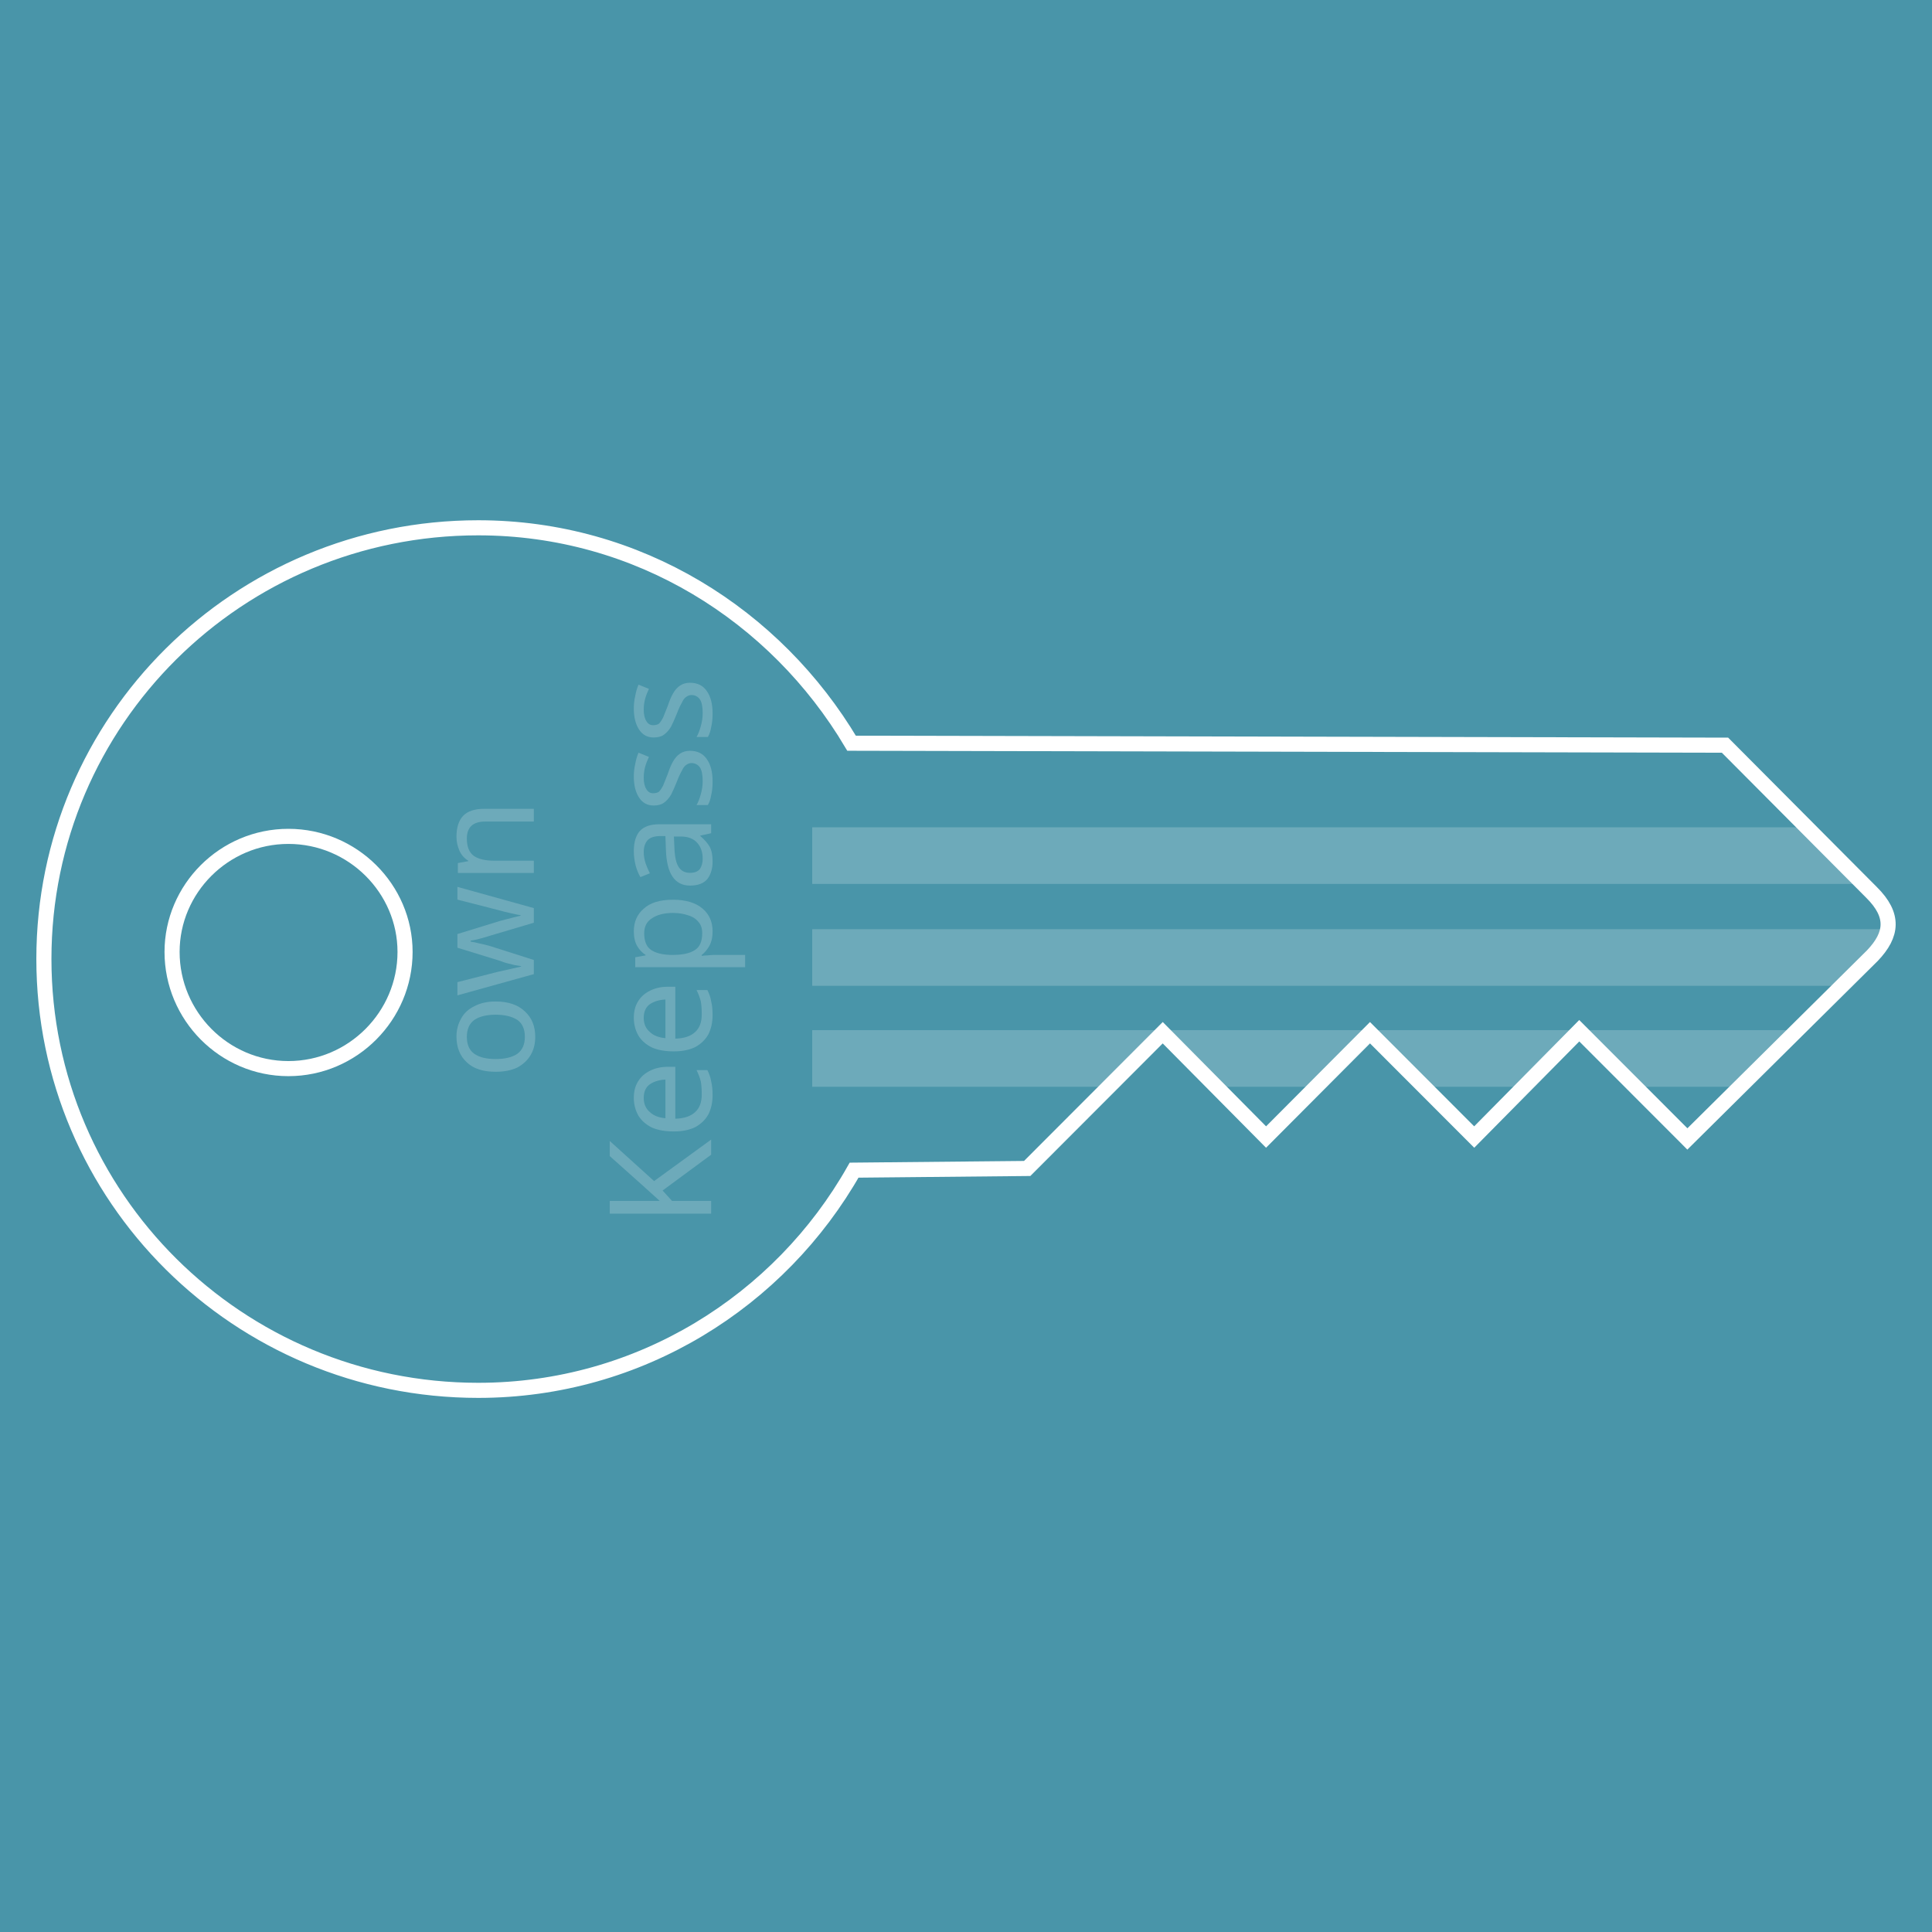
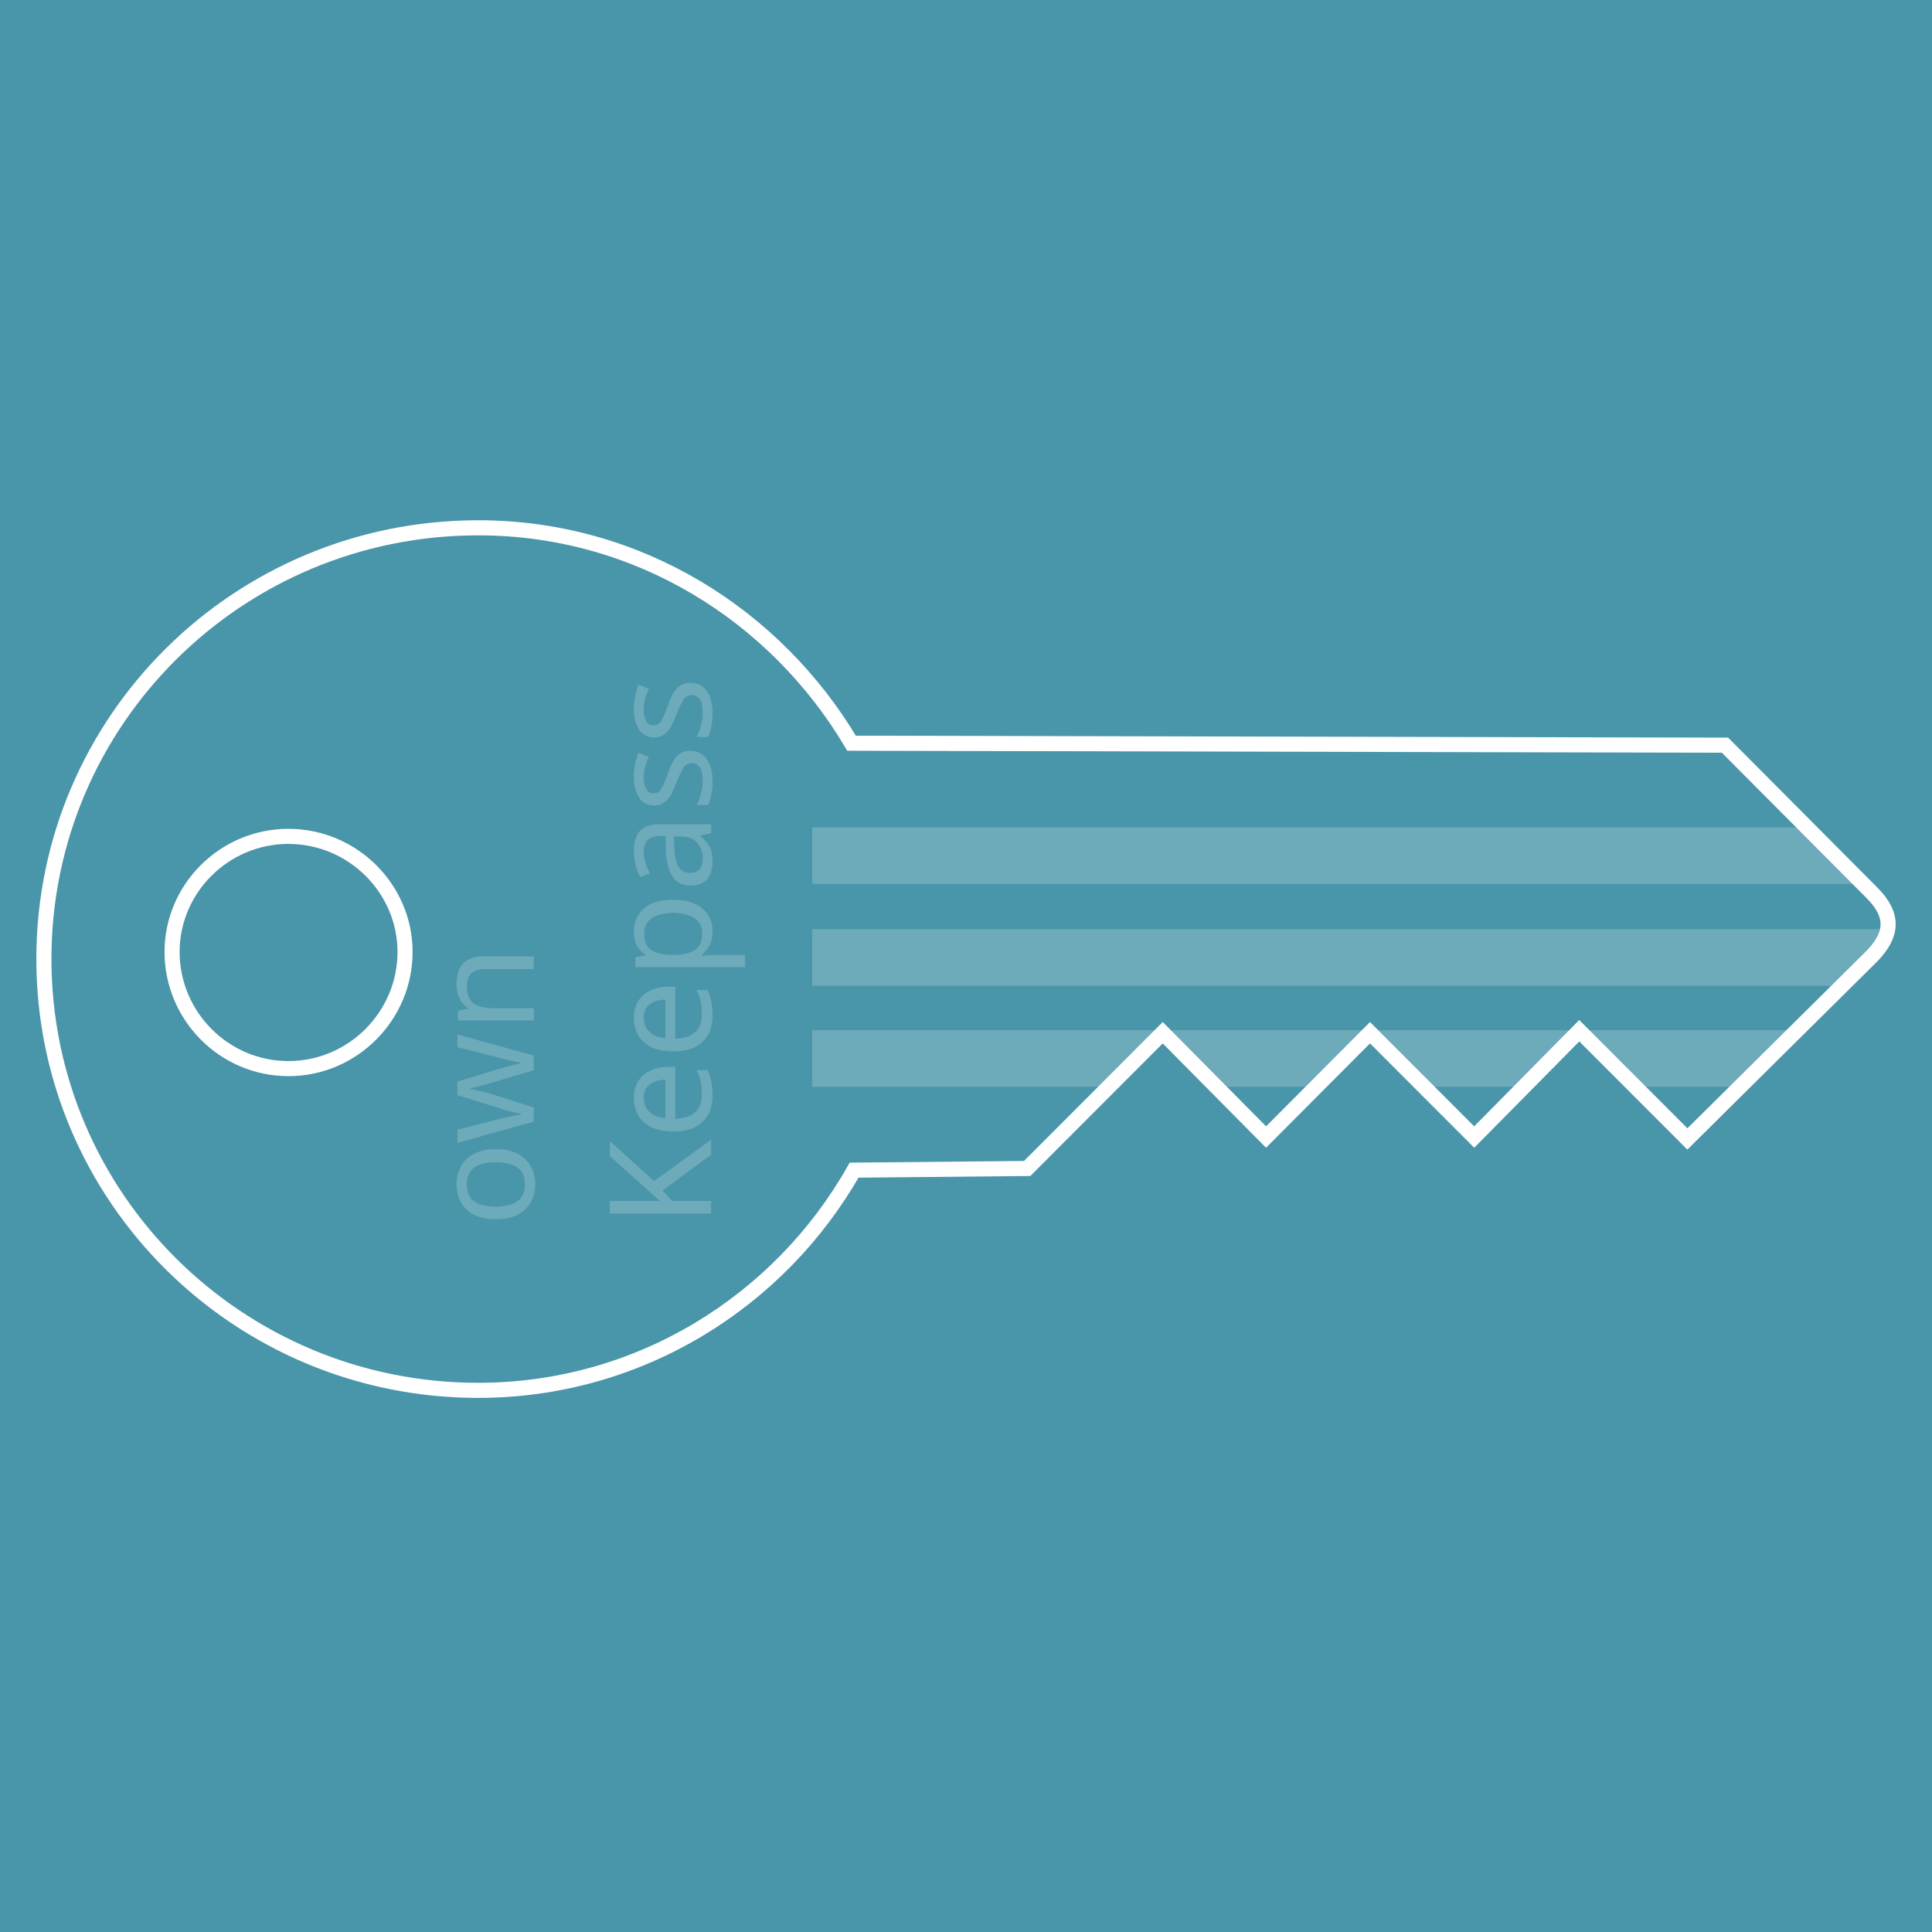
- <svg xmlns="http://www.w3.org/2000/svg" width="64" height="64" id="svg2985" version="1.1" style="enable-background:new">
-   <defs id="defs2987" />
-   <g id="layer3" style="display:inline" transform="translate(0,-32)">
-     <rect style="fill:#4995a9;fill-opacity:1" id="rect3884" width="64.164" height="64.328" x="-0.079" y="31.972" />
+ <svg xmlns="http://www.w3.org/2000/svg" id="svg2985" width="64" height="64" version="1.1" style="enable-background:new">
+   <g id="layer3" transform="translate(0,-32)" style="display:inline">
+     <rect style="fill:#4995a9;fill-opacity:1" id="rect3884" width="64.164" height="64.328" x="-.079" y="31.972" />
  </g>
  <g id="layer1" transform="translate(0,16)" style="display:inline">
-     <rect style="fill:#ffffff;display:none" id="rect3772" width="64.368" height="46.305" x="15.764" y="-7.337" />
-     <path style="fill:#ffffff;fill-opacity:0.2;display:inline;enable-background:new" d="m 26.906,27.406 0,1.875 34.812,0 -1.875,-1.875 z m 35.375,2.469 c 0.228,0.316 0.304,0.607 0.25,0.906 l -35.625,0 0,1.875 34.125,0 -1.438,1.469 -32.688,0 0,1.875 9.812,0 c 0.591,-0.512 1.533,-1.439 1.844,-1.75 l 1.719,1.75 3.312,0 c 1.106,-1.01 0.594,-0.528 1.812,-1.75 L 47.188,36 50.5,36 c 1.318,-1.281 0.637,-0.591 1.844,-1.812 l 1.812,1.812 0.031,0 3.531,0 c 1.277,-1.242 3.14,-3.101 4.344,-4.312 0.581,-0.61 0.705,-1.176 0.219,-1.812 z" transform="translate(0,-16)" id="path4890-3-7" />
-     <path id="path4890" d="m 55.917,21.749 -3.602,-3.605 -3.48,3.522 -3.452,-3.456 -3.443,3.456 -3.423,-3.456 -4.49,4.497 -5.734,0.056 c -2.451,4.33 -7.101,7.294 -12.451,7.294 -7.952,0 -14.388,-6.393 -14.388,-14.291 0,-7.898 6.436,-14.282 14.388,-14.282 5.295,0 9.851,2.9 12.367,7.136 l 28.934,0.065 4.856,4.879 c 0.758,0.753 0.692,1.394 0.028,2.091 l -6.308,6.25 M 9.554,19.399 c 2.133,0 3.864,-1.747 3.864,-3.865 0,-2.091 -1.73,-3.828 -3.864,-3.828 -2.134,0 -3.854,1.738 -3.854,3.828 0,2.118 1.722,3.865 3.854,3.865 z" style="fill:none;stroke:#ffffff;stroke-width:0.5;stroke-miterlimit:4;stroke-opacity:1;stroke-dasharray:none" />
-     <text xml:space="preserve" style="font-size:5px;font-style:normal;font-variant:normal;font-weight:500;font-stretch:normal;line-height:125%;letter-spacing:0px;word-spacing:0px;fill:#ffffff;fill-opacity:0.2;stroke:none;display:inline;enable-background:new;font-family:Ubuntu;-inkscape-font-specification:Ubuntu Medium" x="-24.658" y="17.685" id="text5019" transform="matrix(0,-1,1,0,0,0)">
-       <tspan id="tspan5021" x="-24.658" y="17.685" style="font-size:4.7px;font-weight:500;-inkscape-font-specification:Ubuntu Medium;fill:#ffffff;fill-opacity:0.2">    own</tspan>
-       <tspan x="-24.658" y="23.56" id="tspan5065" style="font-size:4.7px;font-weight:500;-inkscape-font-specification:Ubuntu Medium;fill:#ffffff;fill-opacity:0.2">Keepass</tspan>
+     <rect style="fill:#fff;display:none" id="rect3772" width="64.368" height="46.305" x="15.764" y="-7.337" />
+     <path style="fill:#fff;fill-opacity:.2;display:inline;enable-background:new" id="path4890-3-7" d="m 26.906,27.406 0,1.875 34.812,0 -1.875,-1.875 z m 35.375,2.469 c 0.228,0.316 0.304,0.607 0.25,0.906 l -35.625,0 0,1.875 34.125,0 -1.438,1.469 -32.688,0 0,1.875 9.812,0 c 0.591,-0.512 1.533,-1.439 1.844,-1.75 l 1.719,1.75 3.312,0 c 1.106,-1.01 0.594,-0.528 1.812,-1.75 L 47.188,36 50.5,36 c 1.318,-1.281 0.637,-0.591 1.844,-1.812 l 1.812,1.812 0.031,0 3.531,0 c 1.277,-1.242 3.14,-3.101 4.344,-4.312 0.581,-0.61 0.705,-1.176 0.219,-1.812 z" transform="translate(0,-16)" />
+     <path id="path4890" d="m 55.917,21.749 -3.602,-3.605 -3.48,3.522 -3.452,-3.456 -3.443,3.456 -3.423,-3.456 -4.49,4.497 -5.734,0.056 c -2.451,4.33 -7.101,7.294 -12.451,7.294 -7.952,0 -14.388,-6.393 -14.388,-14.291 0,-7.898 6.436,-14.282 14.388,-14.282 5.295,0 9.851,2.9 12.367,7.136 l 28.934,0.065 4.856,4.879 c 0.758,0.753 0.692,1.394 0.028,2.091 l -6.308,6.25 M 9.554,19.399 c 2.133,0 3.864,-1.747 3.864,-3.865 0,-2.091 -1.73,-3.828 -3.864,-3.828 -2.134,0 -3.854,1.738 -3.854,3.828 0,2.118 1.722,3.865 3.854,3.865 z" style="fill:none;stroke:#fff;stroke-width:.5;stroke-miterlimit:4;stroke-opacity:1;stroke-dasharray:none" />
+     <text style="font-size:5px;font-style:normal;font-variant:normal;font-weight:500;font-stretch:normal;line-height:125%;letter-spacing:0;word-spacing:0;fill:#fff;fill-opacity:.2;stroke:none;display:inline;enable-background:new;font-family:Ubuntu;-inkscape-font-specification:Ubuntu Medium" id="text5019" x="-24.658" y="17.685" transform="matrix(0,-1,1,0,0,0)" xml:space="preserve">
+       <tspan id="tspan5021" x="-24.658" y="17.685" style="font-size:4.7px;font-weight:500;-inkscape-font-specification:Ubuntu Medium;fill:#fff;fill-opacity:.2">own</tspan>
+       <tspan id="tspan5065" x="-24.658" y="23.56" style="font-size:4.7px;font-weight:500;-inkscape-font-specification:Ubuntu Medium;fill:#fff;fill-opacity:.2">Keepass</tspan>
    </text>
  </g>
</svg>
